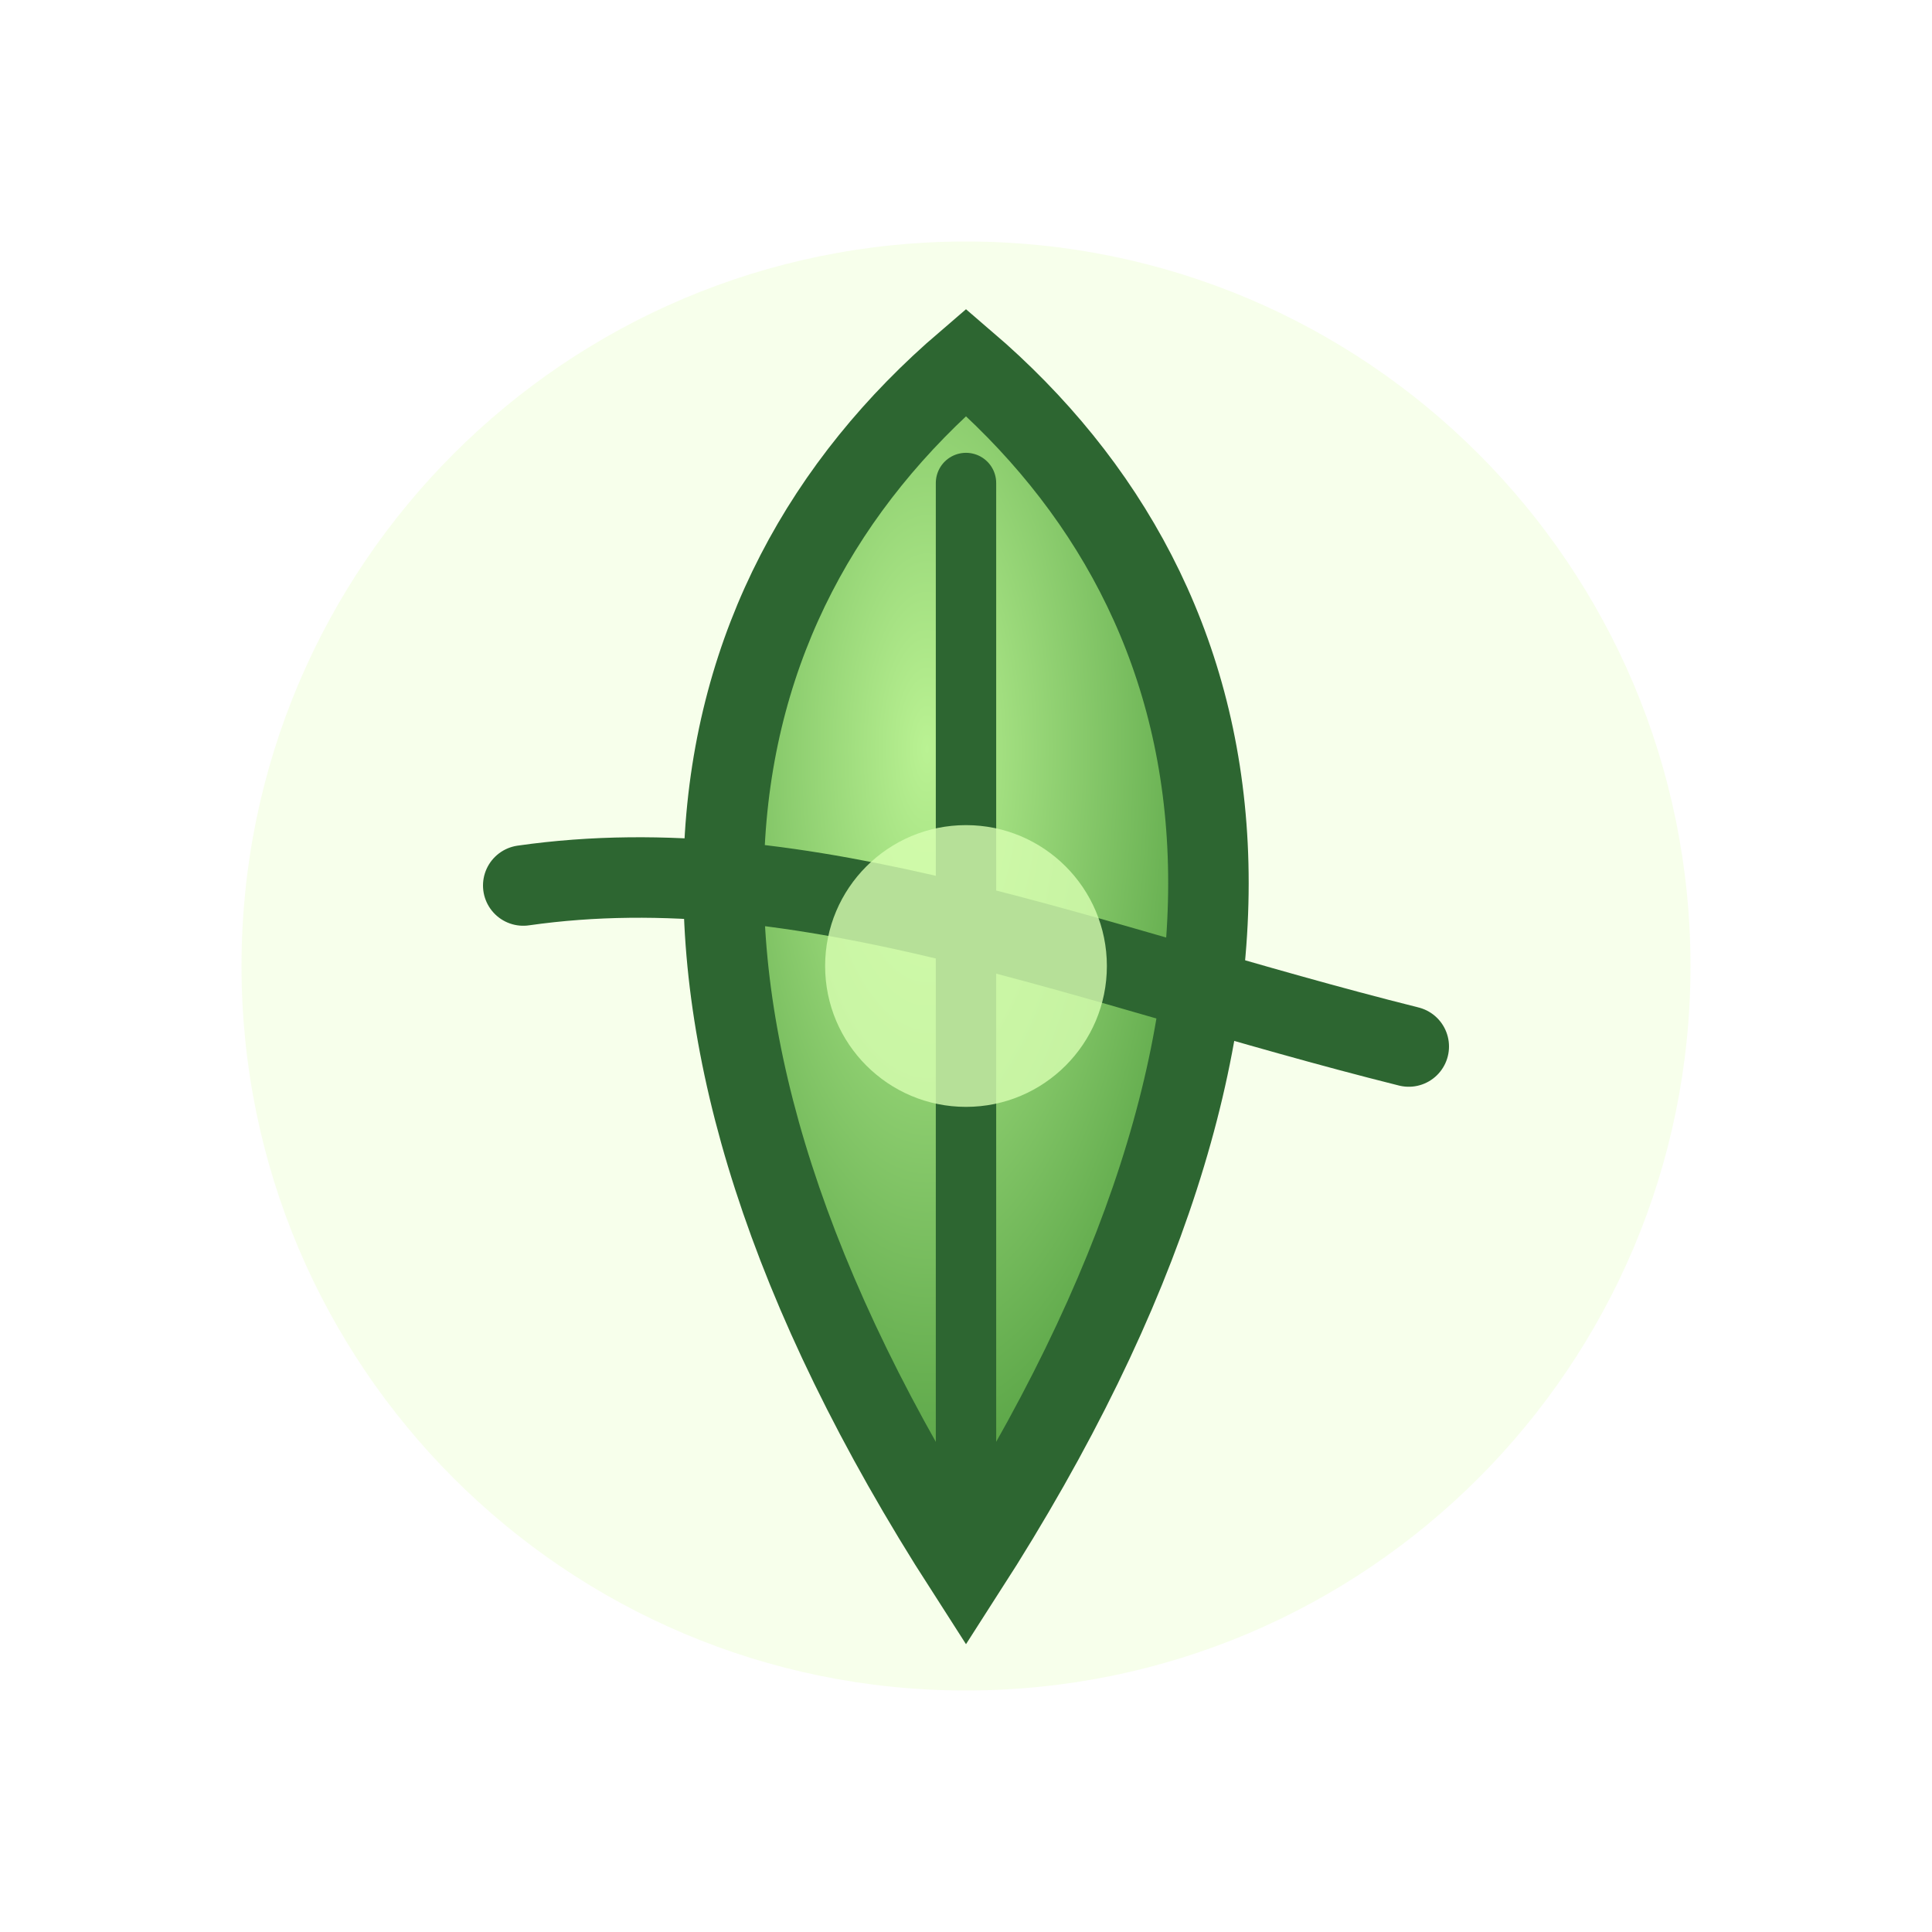
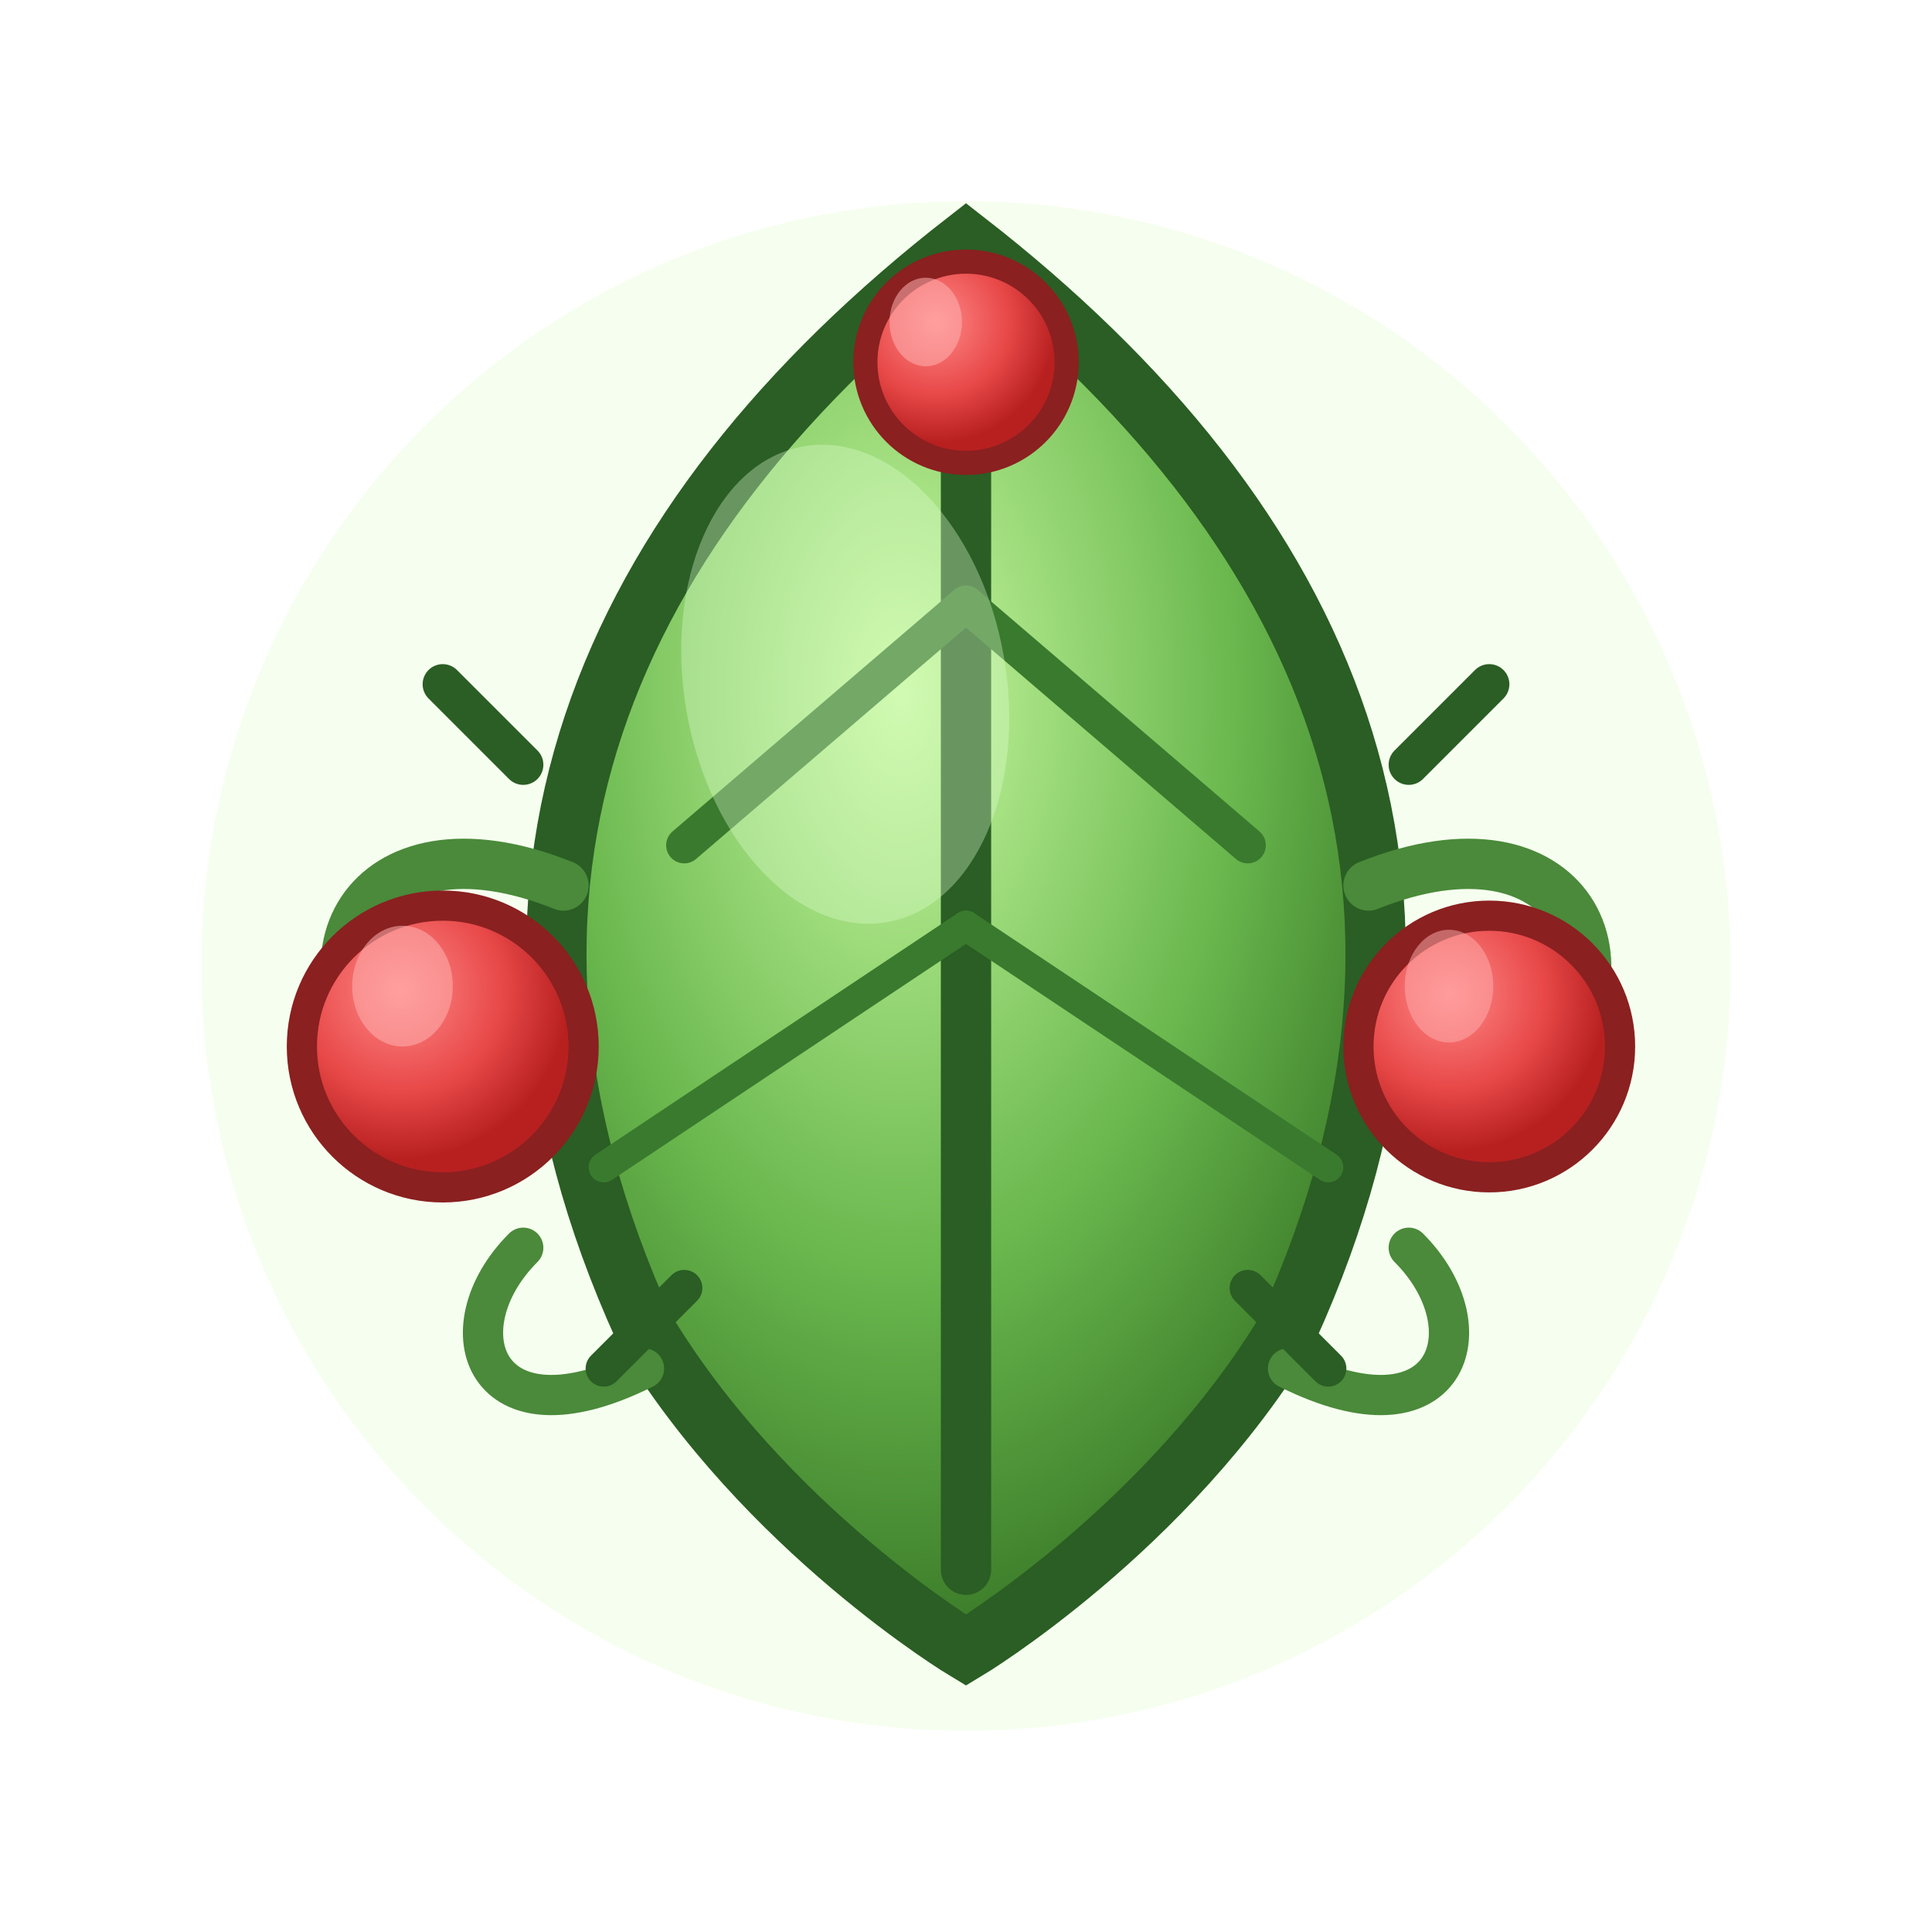
<svg xmlns="http://www.w3.org/2000/svg" width="96" height="96" viewBox="0 0 96 96">
  <defs>
-     <radialGradient id="vgLeaf" cx="42%" cy="32%" r="68%">
-       <stop offset="0%" stop-color="#baf293" />
-       <stop offset="100%" stop-color="#4f9c3e" />
+     <radialGradient id="vineLeaf" cx="42%" cy="32%" r="68%">
+       <stop offset="0%" stop-color="#c8f8a0" />
+       <stop offset="60%" stop-color="#6ab84e" />
+       <stop offset="100%" stop-color="#3a7a28" />
+     </radialGradient>
+     <radialGradient id="tomatoGlow" cx="35%" cy="30%" r="60%">
+       <stop offset="0%" stop-color="#ff8888" />
+       <stop offset="60%" stop-color="#e84848" />
+       <stop offset="100%" stop-color="#b82020" />
    </radialGradient>
  </defs>
-   <circle cx="48" cy="48" r="36" fill="#f6ffe9" opacity="0.9" />
-   <path d="M48 18 C34 30 30 50 48 78 C66 50 62 30 48 18Z" fill="url(#vgLeaf)" stroke="#2d6631" stroke-width="4" />
-   <path d="M26 44 C40 42 54 48 70 52" stroke="#2d6631" stroke-width="4" fill="none" stroke-linecap="round" />
-   <path d="M48 24 L48 74" stroke="#2d6631" stroke-width="3" fill="none" stroke-linecap="round" />
-   <circle cx="48" cy="48" r="7" fill="#d8ffb2" opacity="0.8" />
+   <circle cx="48" cy="48" r="38" fill="#f0ffe4" opacity="0.6" />
+   <path d="M48 12 C30 26 22 44 32 66 C38 76 48 82 48 82 C48 82 58 76 64 66 C74 44 66 26 48 12Z" fill="url(#vineLeaf)" stroke="#2a5e24" stroke-width="3" />
+   <path d="M48 16 L48 78" stroke="#2a5e24" stroke-width="2.5" fill="none" stroke-linecap="round" />
+   <path d="M48 30 L34 42" stroke="#3a7a2e" stroke-width="1.8" fill="none" stroke-linecap="round" />
+   <path d="M48 30 L62 42" stroke="#3a7a2e" stroke-width="1.8" fill="none" stroke-linecap="round" />
+   <path d="M48 46 L30 58" stroke="#3a7a2e" stroke-width="1.5" fill="none" stroke-linecap="round" />
+   <path d="M48 46 L66 58" stroke="#3a7a2e" stroke-width="1.5" fill="none" stroke-linecap="round" />
+   <path d="M28 44 C18 40 14 48 20 54" stroke="#4a8a3a" stroke-width="2.5" fill="none" stroke-linecap="round" />
+   <path d="M68 44 C78 40 82 48 76 54" stroke="#4a8a3a" stroke-width="2.5" fill="none" stroke-linecap="round" />
+   <path d="M32 68 C24 72 22 66 26 62" stroke="#4a8a3a" stroke-width="2" fill="none" stroke-linecap="round" />
+   <path d="M64 68 C72 72 74 66 70 62" stroke="#4a8a3a" stroke-width="2" fill="none" stroke-linecap="round" />
+   <circle cx="22" cy="52" r="7" fill="url(#tomatoGlow)" stroke="#8a2020" stroke-width="1.5" />
+   <ellipse cx="20" cy="49" rx="2.5" ry="3" fill="#ffb0b0" opacity="0.55" />
+   <circle cx="74" cy="52" r="6.5" fill="url(#tomatoGlow)" stroke="#8a2020" stroke-width="1.5" />
+   <ellipse cx="72" cy="49" rx="2.2" ry="2.8" fill="#ffb0b0" opacity="0.5" />
+   <circle cx="48" cy="18" r="5" fill="url(#tomatoGlow)" stroke="#8a2020" stroke-width="1.2" />
+   <ellipse cx="46" cy="16" rx="1.8" ry="2.2" fill="#ffb0b0" opacity="0.55" />
+   <path d="M26 38 L22 34" stroke="#2a5e24" stroke-width="2" stroke-linecap="round" />
+   <path d="M70 38 L74 34" stroke="#2a5e24" stroke-width="2" stroke-linecap="round" />
+   <path d="M34 64 L30 68" stroke="#2a5e24" stroke-width="1.8" stroke-linecap="round" />
+   <path d="M62 64 L66 68" stroke="#2a5e24" stroke-width="1.8" stroke-linecap="round" />
+   <ellipse cx="42" cy="34" rx="8" ry="12" fill="#e0ffd0" opacity="0.35" transform="rotate(-10 42 34)" />
</svg>
